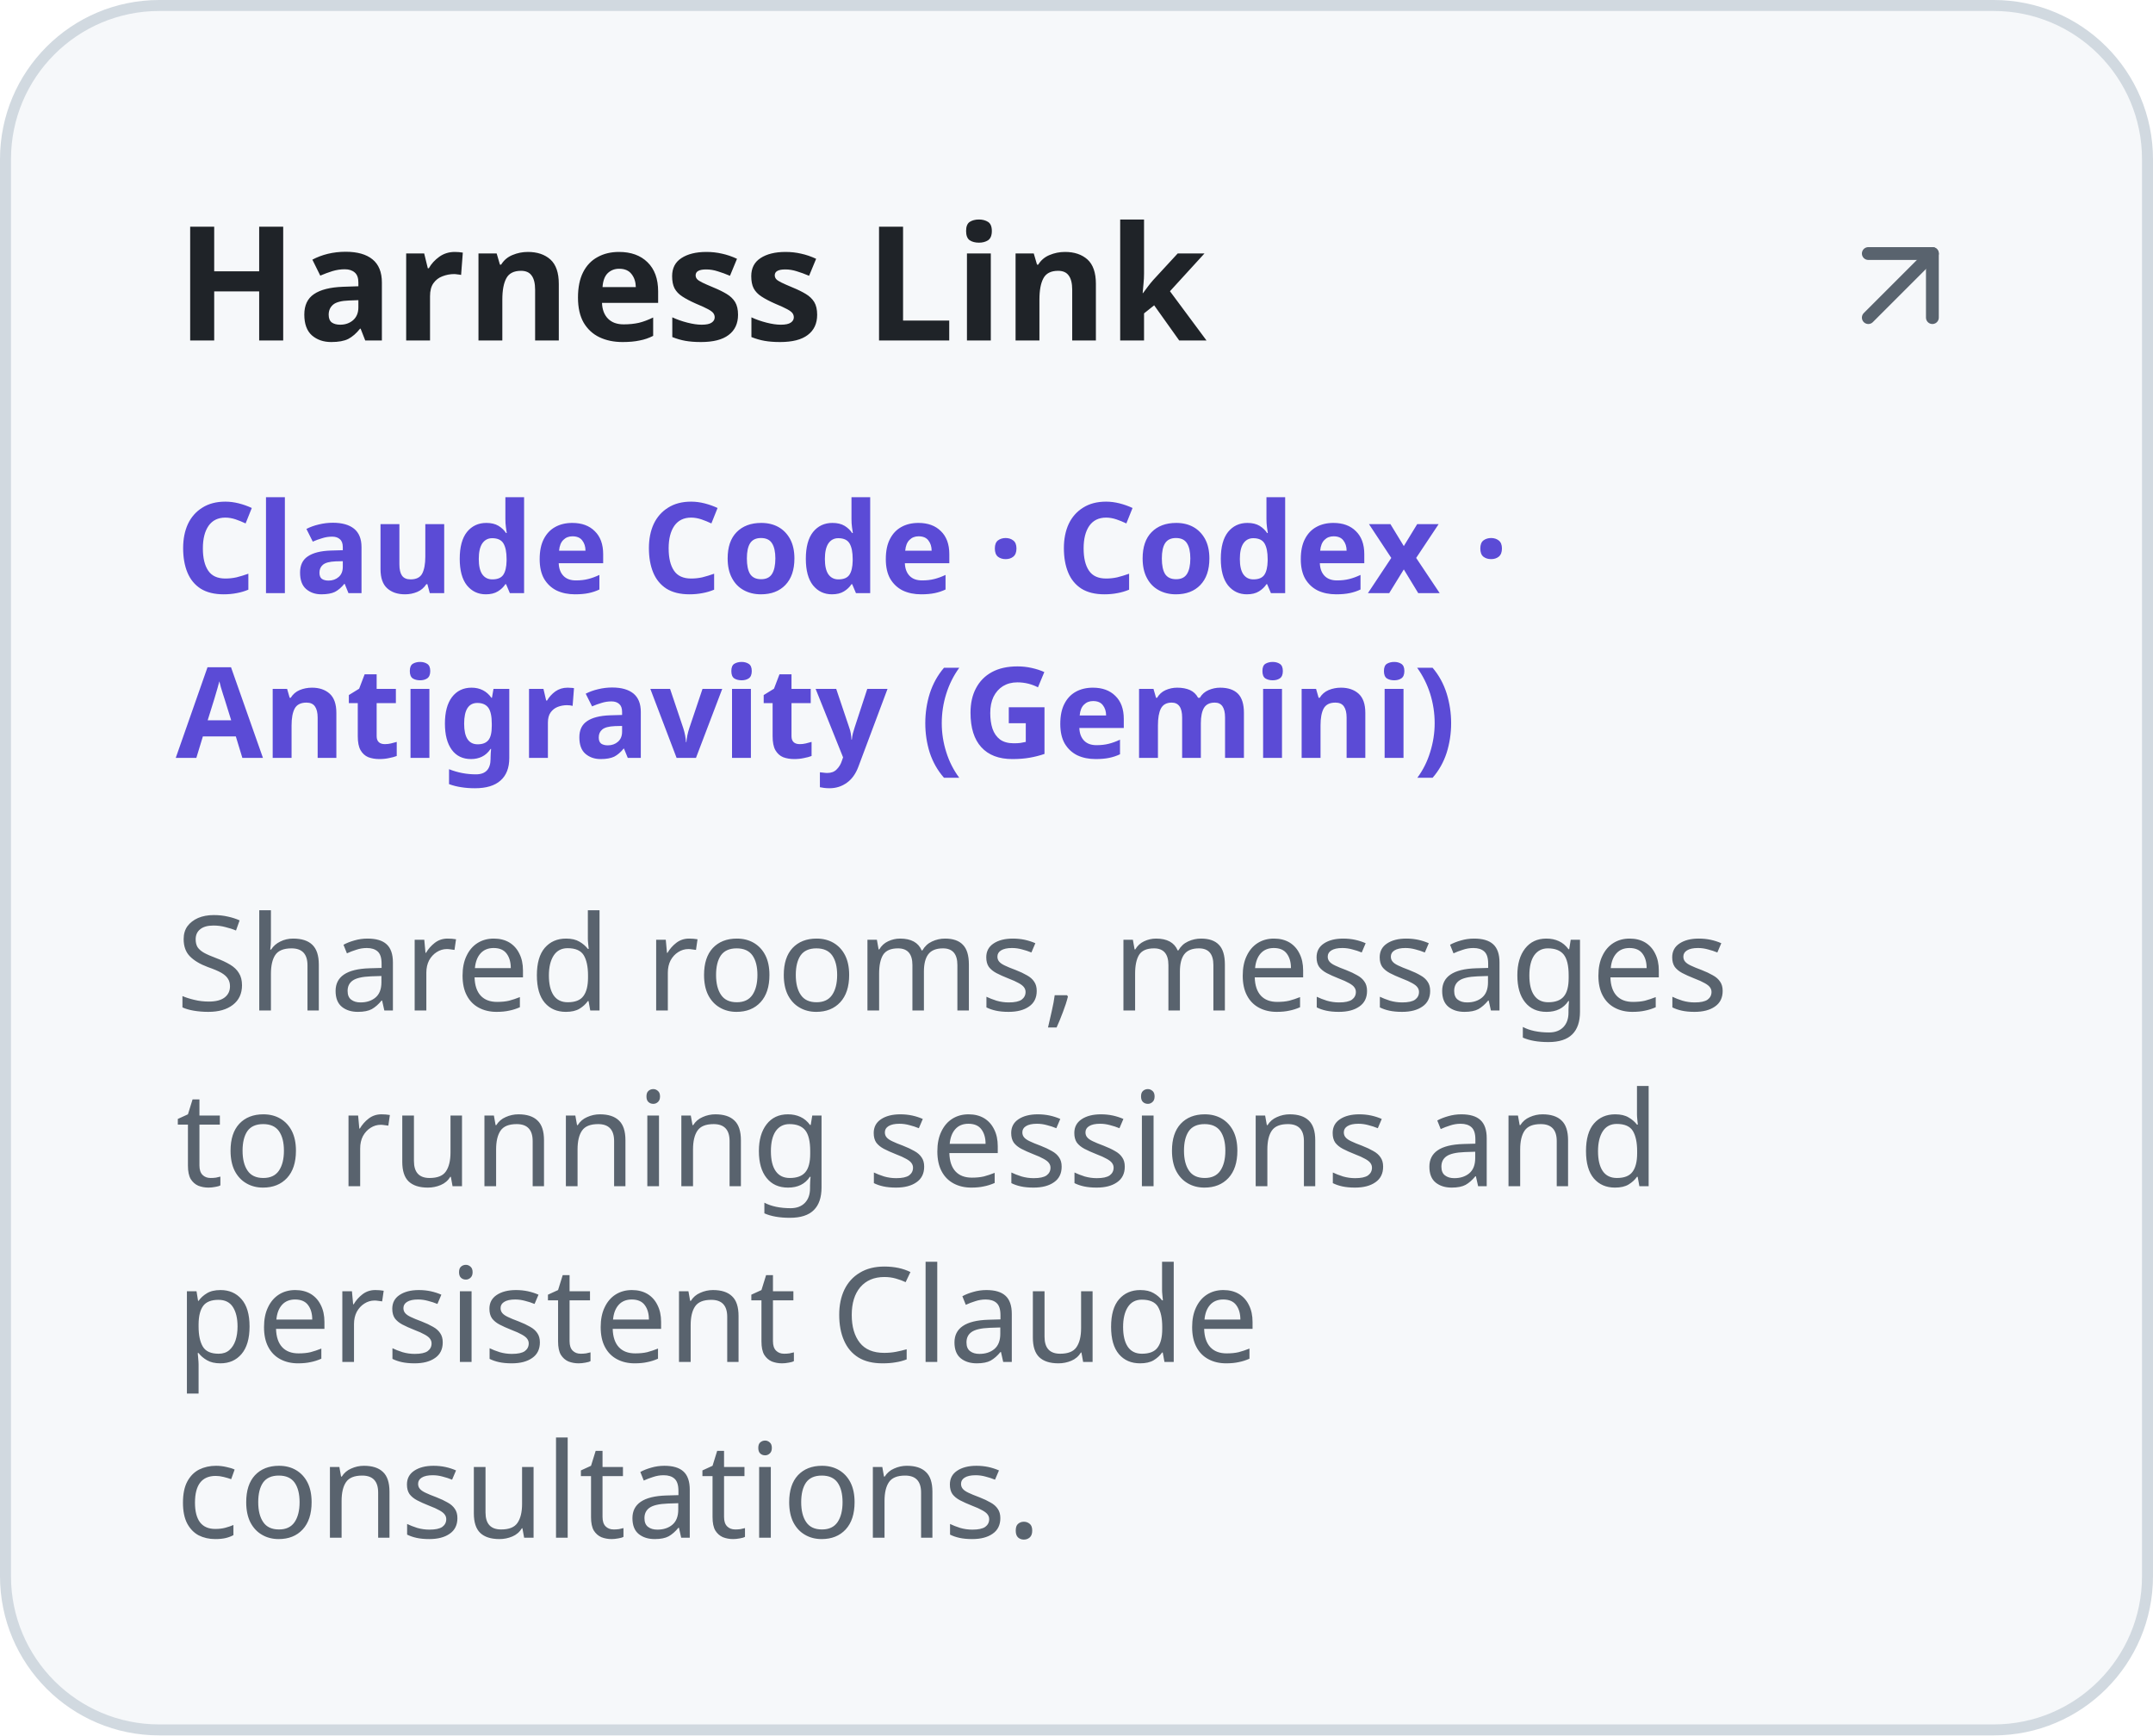
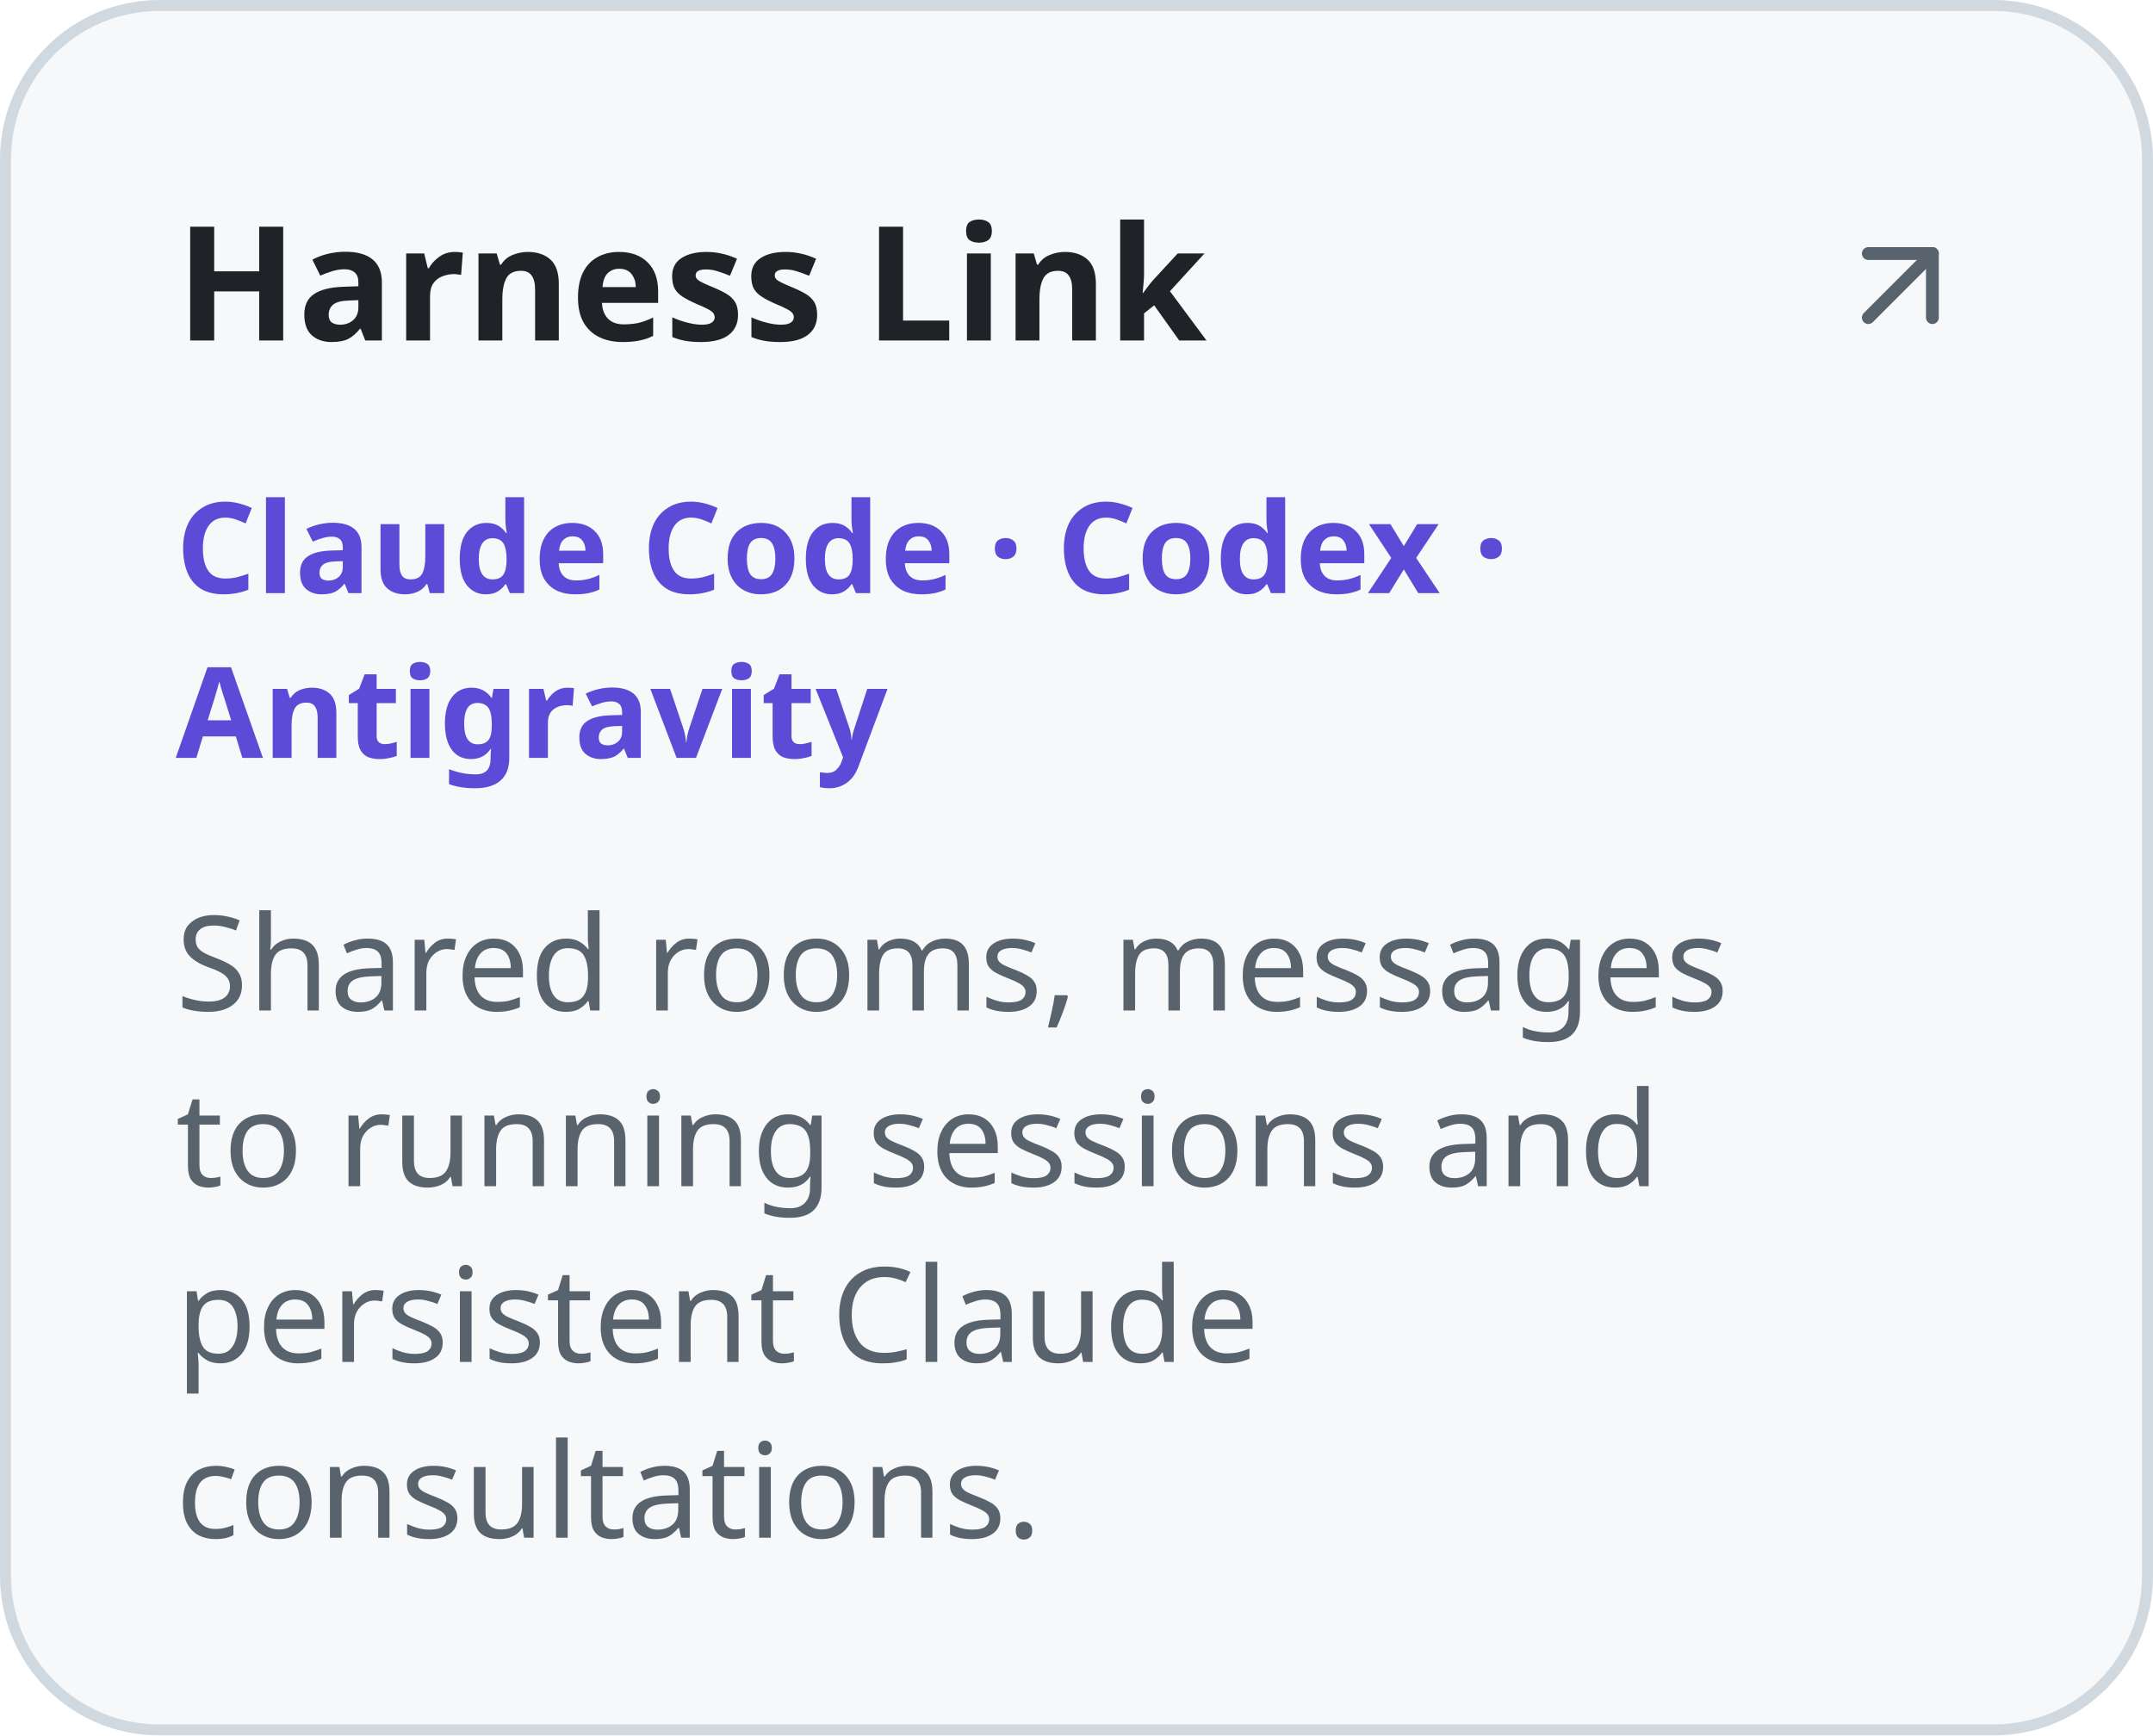
<svg xmlns="http://www.w3.org/2000/svg" width="196" height="158" viewBox="0 0 196 158">
  <rect x="0.5" y="0.5" width="195" height="157" rx="14" fill="#f6f8fa" stroke="#d1d9e0" />
  <text x="16" y="31" text-anchor="start" font-family="-apple-system, BlinkMacSystemFont, 'Segoe UI', 'Noto Sans', Helvetica, Arial, sans-serif" font-size="14.5" font-weight="600" fill="#1f2328">Harness Link</text>
  <g transform="translate(166 19.0) scale(0.5833)" fill="none" stroke="#59636e" stroke-width="2" stroke-linecap="round" stroke-linejoin="round">
    <path d="M7 7h10v10" />
    <path d="M7 17 17 7" />
  </g>
  <text x="16" y="54" text-anchor="start" font-family="-apple-system, BlinkMacSystemFont, 'Segoe UI', 'Noto Sans', Helvetica, Arial, sans-serif" font-size="11.5" font-weight="600" fill="#5b4bd6">Claude Code · Codex ·</text>
-   <text x="16" y="69" text-anchor="start" font-family="-apple-system, BlinkMacSystemFont, 'Segoe UI', 'Noto Sans', Helvetica, Arial, sans-serif" font-size="11.5" font-weight="600" fill="#5b4bd6">Antigravity (Gemini)</text>
+   <text x="16" y="69" text-anchor="start" font-family="-apple-system, BlinkMacSystemFont, 'Segoe UI', 'Noto Sans', Helvetica, Arial, sans-serif" font-size="11.5" font-weight="600" fill="#5b4bd6">Antigravity</text>
  <text x="16" y="92" text-anchor="start" font-family="-apple-system, BlinkMacSystemFont, 'Segoe UI', 'Noto Sans', Helvetica, Arial, sans-serif" font-size="12" font-weight="400" fill="#59636e">Shared rooms, messages</text>
  <text x="16" y="108" text-anchor="start" font-family="-apple-system, BlinkMacSystemFont, 'Segoe UI', 'Noto Sans', Helvetica, Arial, sans-serif" font-size="12" font-weight="400" fill="#59636e">to running sessions and</text>
  <text x="16" y="124" text-anchor="start" font-family="-apple-system, BlinkMacSystemFont, 'Segoe UI', 'Noto Sans', Helvetica, Arial, sans-serif" font-size="12" font-weight="400" fill="#59636e">persistent Claude</text>
  <text x="16" y="140" text-anchor="start" font-family="-apple-system, BlinkMacSystemFont, 'Segoe UI', 'Noto Sans', Helvetica, Arial, sans-serif" font-size="12" font-weight="400" fill="#59636e">consultations.</text>
</svg>
